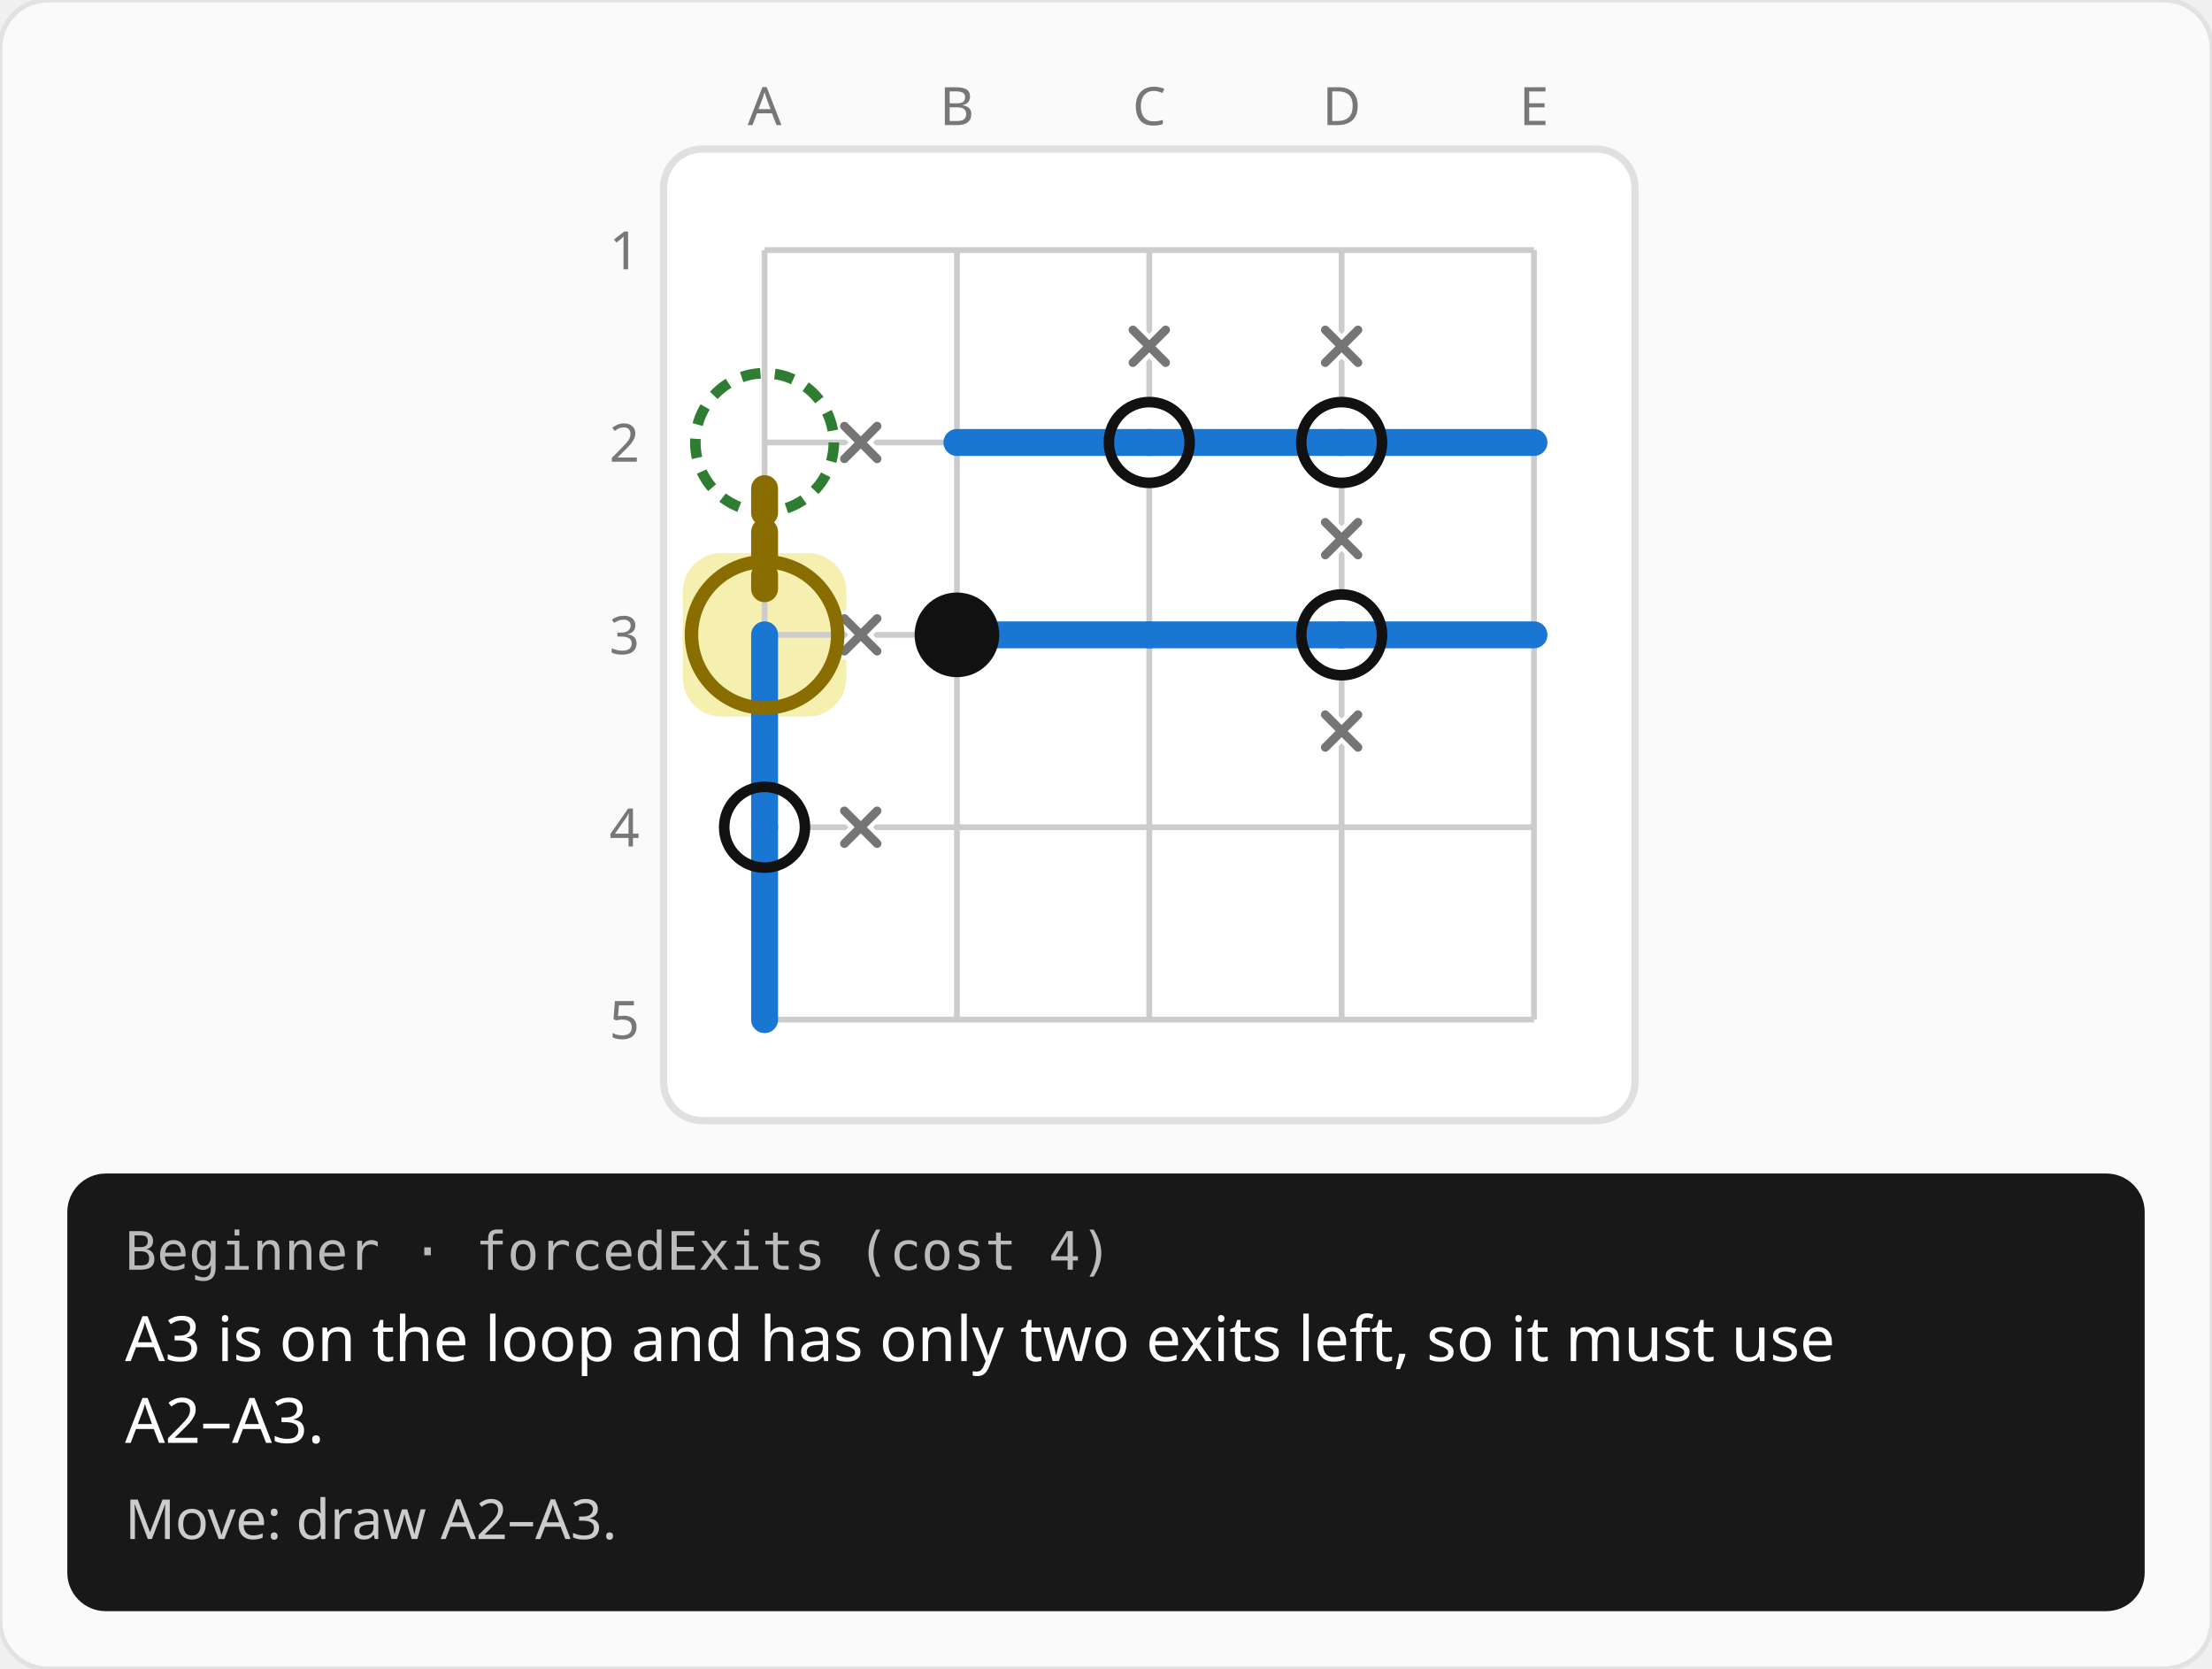
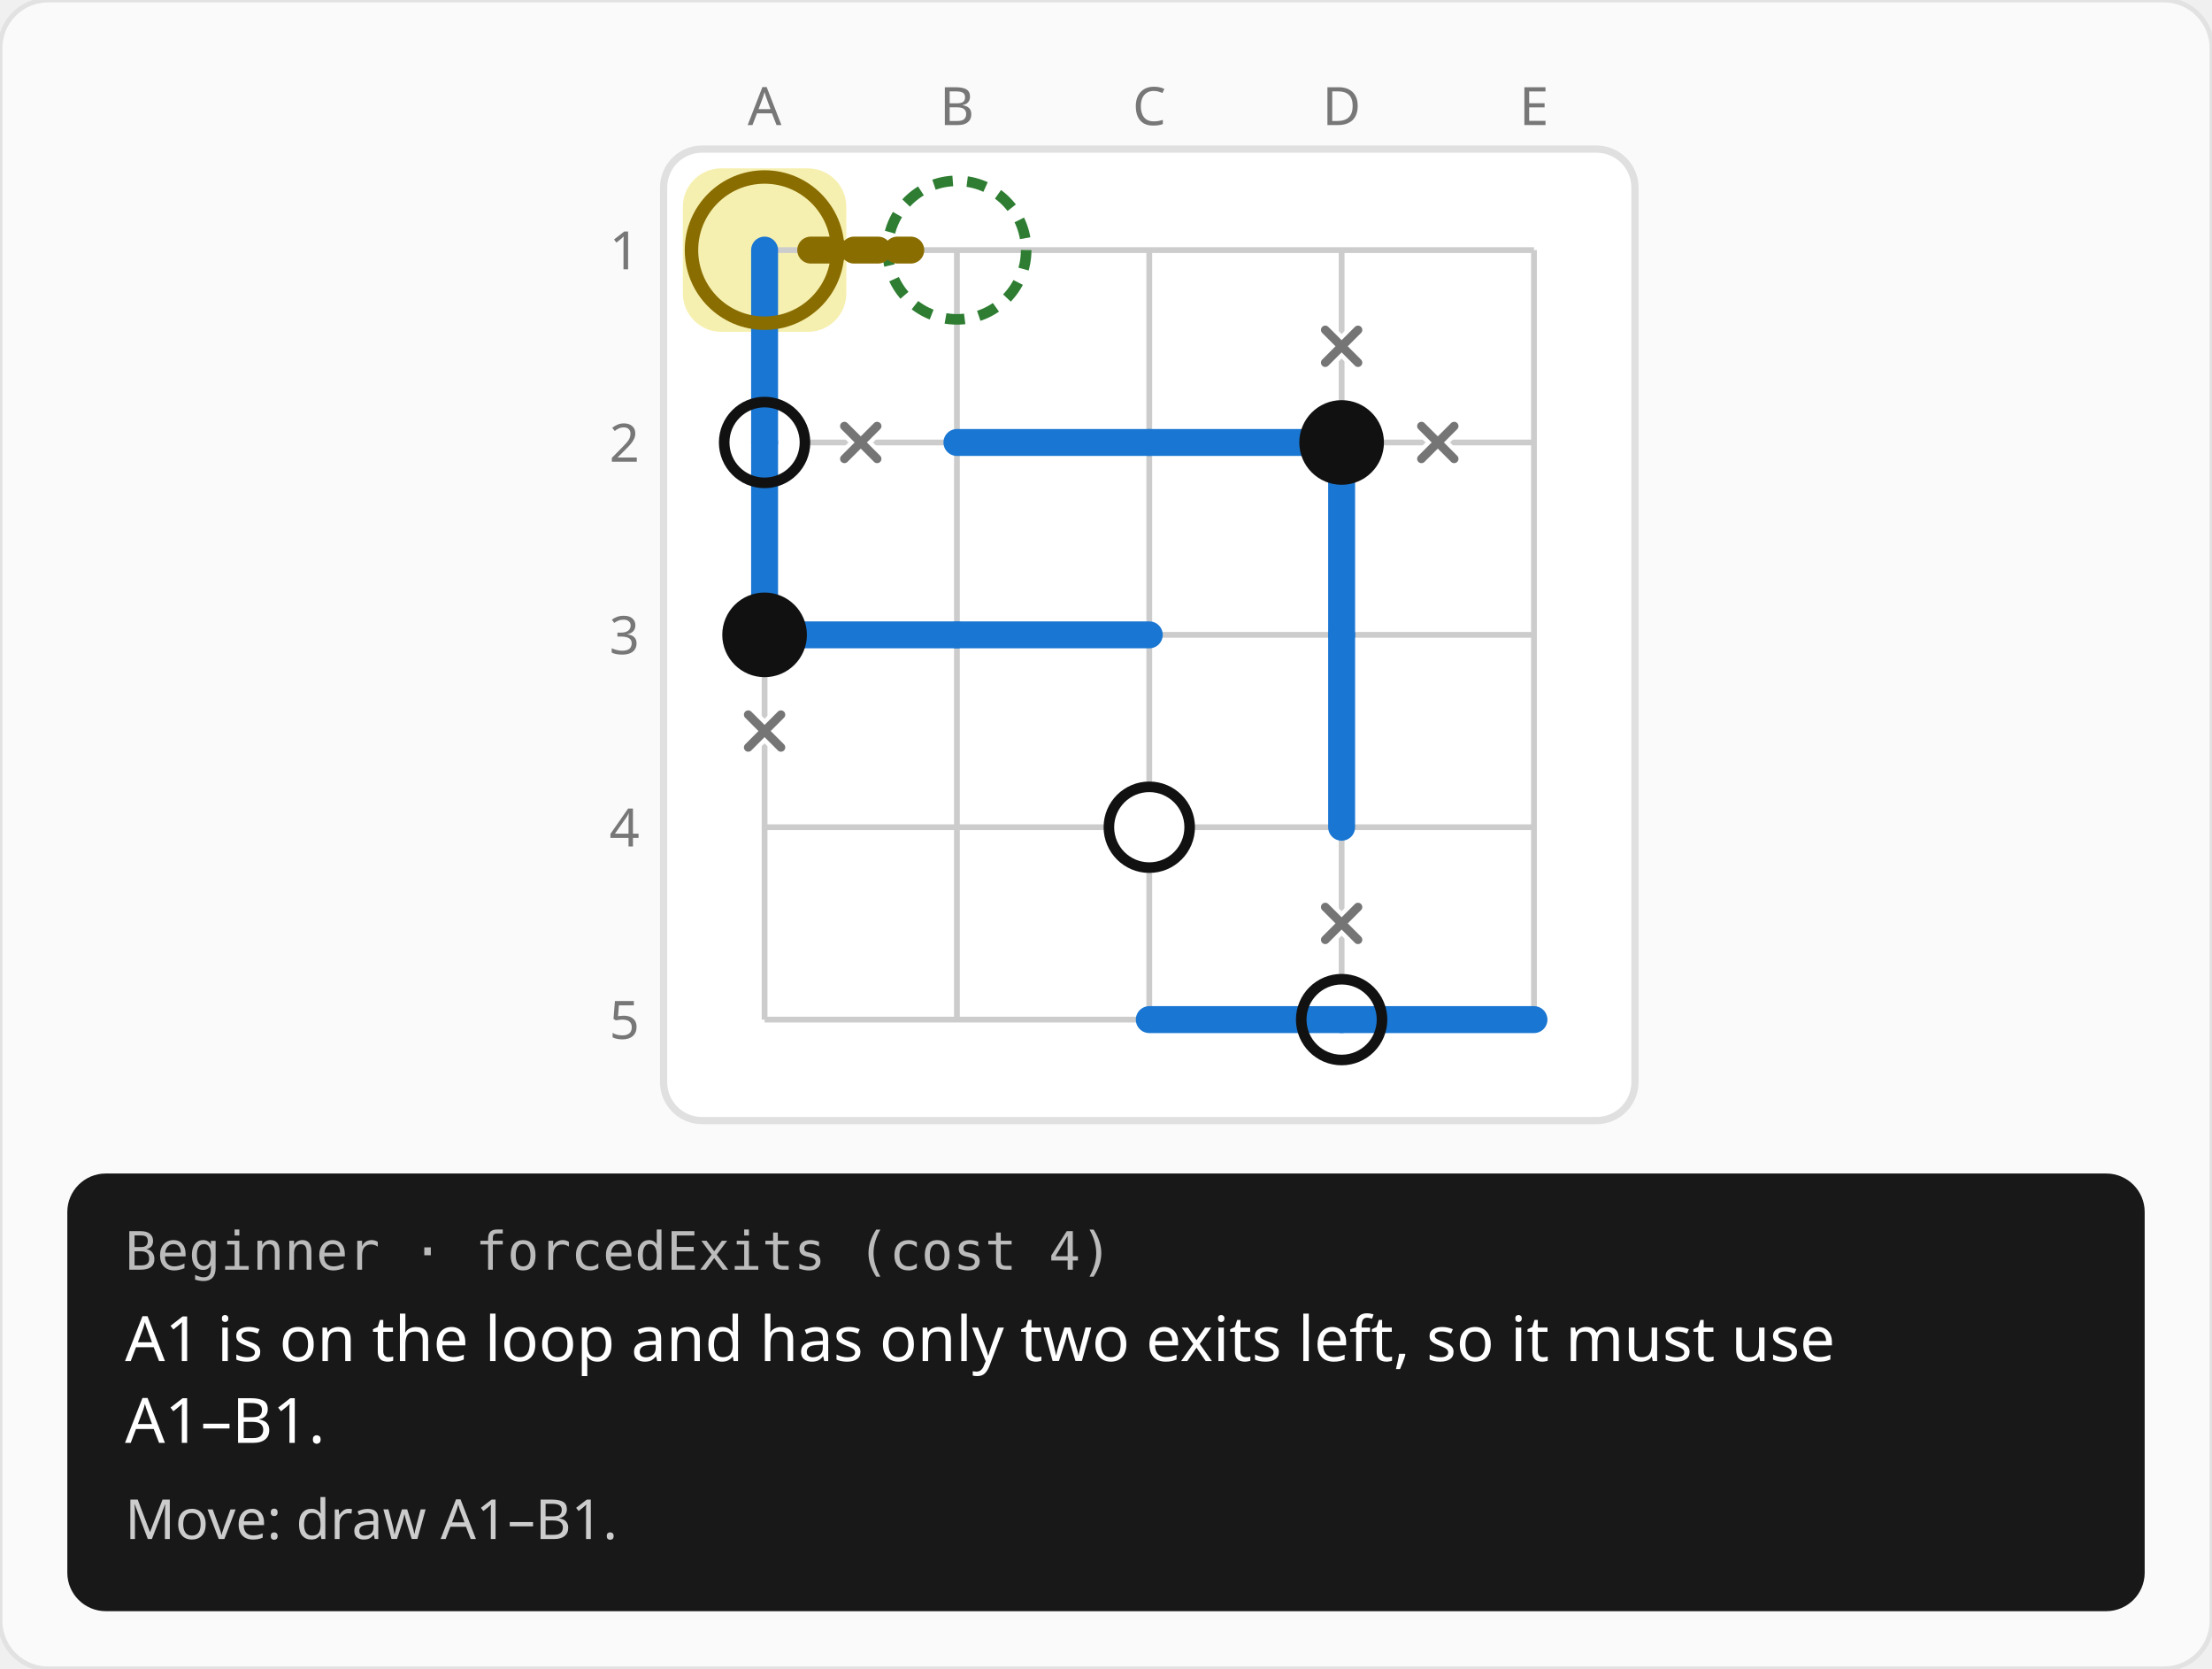
<svg xmlns="http://www.w3.org/2000/svg" width="460" height="347" viewBox="0 0 460 347">
  <rect width="460" height="347" rx="10" fill="#fafafa" stroke="#e2e2e2" />
  <defs>
    <pattern id="hatch" width="8" height="8" patternUnits="userSpaceOnUse" patternTransform="rotate(45)">
      <line x1="0" y1="0" x2="0" y2="8" stroke="#d55e00" stroke-width="3" opacity="0.55" />
    </pattern>
  </defs>
  <g transform="translate(119 12)">
    <text x="40" y="14" fill="#777777" font-size="11" font-family="system-ui, sans-serif" text-anchor="middle">A</text>
    <text x="80" y="14" fill="#777777" font-size="11" font-family="system-ui, sans-serif" text-anchor="middle">B</text>
    <text x="120" y="14" fill="#777777" font-size="11" font-family="system-ui, sans-serif" text-anchor="middle">C</text>
    <text x="160" y="14" fill="#777777" font-size="11" font-family="system-ui, sans-serif" text-anchor="middle">D</text>
    <text x="200" y="14" fill="#777777" font-size="11" font-family="system-ui, sans-serif" text-anchor="middle">E</text>
    <text x="14" y="44" fill="#777777" font-size="11" font-family="system-ui, sans-serif" text-anchor="end">1</text>
    <text x="14" y="84" fill="#777777" font-size="11" font-family="system-ui, sans-serif" text-anchor="end">2</text>
    <text x="14" y="124" fill="#777777" font-size="11" font-family="system-ui, sans-serif" text-anchor="end">3</text>
    <text x="14" y="164" fill="#777777" font-size="11" font-family="system-ui, sans-serif" text-anchor="end">4</text>
    <text x="14" y="204" fill="#777777" font-size="11" font-family="system-ui, sans-serif" text-anchor="end">5</text>
    <g transform="translate(18 18)">
      <rect x="1" y="1" width="202" height="202" rx="8" fill="#ffffff" stroke="#e0e0e0" stroke-width="1.5" />
-       <rect x="5" y="85" width="34" height="34" rx="8" fill="rgba(244,236,156,0.8)" />
+       <rect x="5" y="5" width="34" height="34" rx="8" fill="rgba(244,236,156,0.8)" />
      <line x1="22" y1="22" x2="182" y2="22" stroke="#cccccc" stroke-width="1.2" />
      <line x1="22" y1="62" x2="182" y2="62" stroke="#cccccc" stroke-width="1.2" />
      <line x1="22" y1="102" x2="182" y2="102" stroke="#cccccc" stroke-width="1.2" />
      <line x1="22" y1="142" x2="182" y2="142" stroke="#cccccc" stroke-width="1.2" />
      <line x1="22" y1="182" x2="182" y2="182" stroke="#cccccc" stroke-width="1.2" />
      <line x1="22" y1="22" x2="22" y2="182" stroke="#cccccc" stroke-width="1.2" />
      <line x1="62" y1="22" x2="62" y2="182" stroke="#cccccc" stroke-width="1.2" />
      <line x1="102" y1="22" x2="102" y2="182" stroke="#cccccc" stroke-width="1.2" />
      <line x1="142" y1="22" x2="142" y2="182" stroke="#cccccc" stroke-width="1.2" />
      <line x1="182" y1="22" x2="182" y2="182" stroke="#cccccc" stroke-width="1.2" />
-       <circle cx="102" cy="62" r="8.4" fill="#ffffff" />
-       <circle cx="142" cy="62" r="8.4" fill="#ffffff" />
-       <circle cx="142" cy="102" r="8.4" fill="#ffffff" />
-       <circle cx="22" cy="142" r="8.4" fill="#ffffff" />
+       <circle cx="22" cy="62" r="8.4" fill="#ffffff" />
+       <circle cx="102" cy="142" r="8.4" fill="#ffffff" />
+       <circle cx="142" cy="182" r="8.4" fill="#ffffff" />
+       <line x1="22" y1="22" x2="22" y2="62" stroke="#1976d2" stroke-width="5.6" stroke-linecap="round" />
+       <line x1="22" y1="62" x2="22" y2="102" stroke="#1976d2" stroke-width="5.6" stroke-linecap="round" />
      <line x1="62" y1="62" x2="102" y2="62" stroke="#1976d2" stroke-width="5.6" stroke-linecap="round" />
      <line x1="102" y1="62" x2="142" y2="62" stroke="#1976d2" stroke-width="5.6" stroke-linecap="round" />
-       <line x1="142" y1="62" x2="182" y2="62" stroke="#1976d2" stroke-width="5.6" stroke-linecap="round" />
-       <line x1="22" y1="102" x2="22" y2="142" stroke="#1976d2" stroke-width="5.6" stroke-linecap="round" />
+       <line x1="142" y1="62" x2="142" y2="102" stroke="#1976d2" stroke-width="5.6" stroke-linecap="round" />
+       <line x1="22" y1="102" x2="62" y2="102" stroke="#1976d2" stroke-width="5.6" stroke-linecap="round" />
      <line x1="62" y1="102" x2="102" y2="102" stroke="#1976d2" stroke-width="5.6" stroke-linecap="round" />
-       <line x1="102" y1="102" x2="142" y2="102" stroke="#1976d2" stroke-width="5.6" stroke-linecap="round" />
-       <line x1="142" y1="102" x2="182" y2="102" stroke="#1976d2" stroke-width="5.6" stroke-linecap="round" />
-       <line x1="22" y1="142" x2="22" y2="182" stroke="#1976d2" stroke-width="5.6" stroke-linecap="round" />
-       <circle cx="102" cy="62" r="8.4" fill="none" stroke="#111111" stroke-width="2.2" />
-       <circle cx="142" cy="62" r="8.4" fill="none" stroke="#111111" stroke-width="2.2" />
-       <circle cx="62" cy="102" r="8.8" fill="#111111" />
-       <circle cx="142" cy="102" r="8.4" fill="none" stroke="#111111" stroke-width="2.2" />
-       <circle cx="22" cy="142" r="8.4" fill="none" stroke="#111111" stroke-width="2.2" />
-       <path d="M98.6 38.6L105.4 45.4M98.6 45.4L105.4 38.6" stroke="#ffffff" stroke-width="3.6" stroke-linecap="round" />
-       <path d="M98.6 38.6L105.4 45.4M98.6 45.4L105.4 38.6" stroke="#757575" stroke-width="1.8" stroke-linecap="round" />
+       <line x1="142" y1="102" x2="142" y2="142" stroke="#1976d2" stroke-width="5.6" stroke-linecap="round" />
+       <line x1="102" y1="182" x2="142" y2="182" stroke="#1976d2" stroke-width="5.6" stroke-linecap="round" />
+       <line x1="142" y1="182" x2="182" y2="182" stroke="#1976d2" stroke-width="5.6" stroke-linecap="round" />
+       <circle cx="22" cy="62" r="8.4" fill="none" stroke="#111111" stroke-width="2.2" />
+       <circle cx="142" cy="62" r="8.8" fill="#111111" />
+       <circle cx="22" cy="102" r="8.8" fill="#111111" />
+       <circle cx="102" cy="142" r="8.4" fill="none" stroke="#111111" stroke-width="2.2" />
+       <circle cx="142" cy="182" r="8.4" fill="none" stroke="#111111" stroke-width="2.2" />
      <path d="M138.6 38.6L145.4 45.4M138.6 45.4L145.4 38.6" stroke="#ffffff" stroke-width="3.6" stroke-linecap="round" />
      <path d="M138.6 38.6L145.4 45.4M138.6 45.4L145.4 38.6" stroke="#757575" stroke-width="1.8" stroke-linecap="round" />
      <path d="M38.6 58.6L45.4 65.4M38.6 65.4L45.4 58.6" stroke="#ffffff" stroke-width="3.6" stroke-linecap="round" />
      <path d="M38.6 58.6L45.4 65.4M38.6 65.4L45.4 58.6" stroke="#757575" stroke-width="1.8" stroke-linecap="round" />
-       <path d="M138.6 78.6L145.4 85.4M138.6 85.4L145.4 78.6" stroke="#ffffff" stroke-width="3.6" stroke-linecap="round" />
-       <path d="M138.6 78.6L145.4 85.4M138.6 85.4L145.4 78.6" stroke="#757575" stroke-width="1.8" stroke-linecap="round" />
-       <path d="M38.6 98.6L45.4 105.4M38.6 105.4L45.4 98.6" stroke="#ffffff" stroke-width="3.6" stroke-linecap="round" />
-       <path d="M38.6 98.6L45.4 105.4M38.6 105.4L45.4 98.6" stroke="#757575" stroke-width="1.8" stroke-linecap="round" />
-       <path d="M138.6 118.6L145.4 125.4M138.6 125.4L145.4 118.6" stroke="#ffffff" stroke-width="3.6" stroke-linecap="round" />
-       <path d="M138.6 118.6L145.4 125.4M138.6 125.4L145.4 118.6" stroke="#757575" stroke-width="1.8" stroke-linecap="round" />
-       <path d="M38.6 138.6L45.4 145.4M38.6 145.4L45.4 138.6" stroke="#ffffff" stroke-width="3.6" stroke-linecap="round" />
-       <path d="M38.6 138.6L45.4 145.4M38.6 145.4L45.4 138.6" stroke="#757575" stroke-width="1.8" stroke-linecap="round" />
-       <circle cx="22" cy="62" r="14.4" fill="none" stroke="#2e7d32" stroke-width="2.2" stroke-dasharray="4 3" />
-       <circle cx="22" cy="102" r="15.2" fill="none" stroke="#8a6d00" stroke-width="2.8" />
-       <line x1="22" y1="71.6" x2="22" y2="92.4" stroke="#8a6d00" stroke-width="5.6" stroke-linecap="round" stroke-dasharray="5 4" />
+       <path d="M158.6 58.6L165.4 65.4M158.6 65.4L165.4 58.6" stroke="#ffffff" stroke-width="3.6" stroke-linecap="round" />
+       <path d="M158.6 58.6L165.4 65.4M158.6 65.4L165.4 58.6" stroke="#757575" stroke-width="1.8" stroke-linecap="round" />
+       <path d="M18.6 118.6L25.4 125.4M18.6 125.4L25.4 118.6" stroke="#ffffff" stroke-width="3.6" stroke-linecap="round" />
+       <path d="M18.6 118.6L25.4 125.4M18.6 125.4L25.4 118.6" stroke="#757575" stroke-width="1.8" stroke-linecap="round" />
+       <path d="M138.6 158.6L145.4 165.4M138.6 165.4L145.4 158.6" stroke="#ffffff" stroke-width="3.6" stroke-linecap="round" />
+       <path d="M138.6 158.6L145.4 165.4M138.6 165.4L145.4 158.6" stroke="#757575" stroke-width="1.8" stroke-linecap="round" />
+       <circle cx="62" cy="22" r="14.4" fill="none" stroke="#2e7d32" stroke-width="2.2" stroke-dasharray="4 3" />
+       <circle cx="22" cy="22" r="15.2" fill="none" stroke="#8a6d00" stroke-width="2.8" />
+       <line x1="31.6" y1="22" x2="52.4" y2="22" stroke="#8a6d00" stroke-width="5.6" stroke-linecap="round" stroke-dasharray="5 4" />
    </g>
  </g>
  <rect x="14" y="244" width="432" height="91" rx="8" fill="#181818" />
  <text x="26" y="264" fill="#bbbbbb" font-size="11" font-family="ui-monospace, Menlo, monospace">Beginner · forcedExits (cost 4)</text>
-   <text x="26" y="283" fill="#ffffff" font-size="13" font-family="system-ui, sans-serif">A3 is on the loop and has only two exits left, so it must use</text>
-   <text x="26" y="300" fill="#ffffff" font-size="13" font-family="system-ui, sans-serif">A2–A3.</text>
-   <text x="26" y="320" fill="#cccccc" font-size="11.5" font-family="system-ui, sans-serif">Move: draw A2–A3.</text>
+   <text x="26" y="283" fill="#ffffff" font-size="13" font-family="system-ui, sans-serif">A1 is on the loop and has only two exits left, so it must use</text>
+   <text x="26" y="300" fill="#ffffff" font-size="13" font-family="system-ui, sans-serif">A1–B1.</text>
+   <text x="26" y="320" fill="#cccccc" font-size="11.5" font-family="system-ui, sans-serif">Move: draw A1–B1.</text>
</svg>
